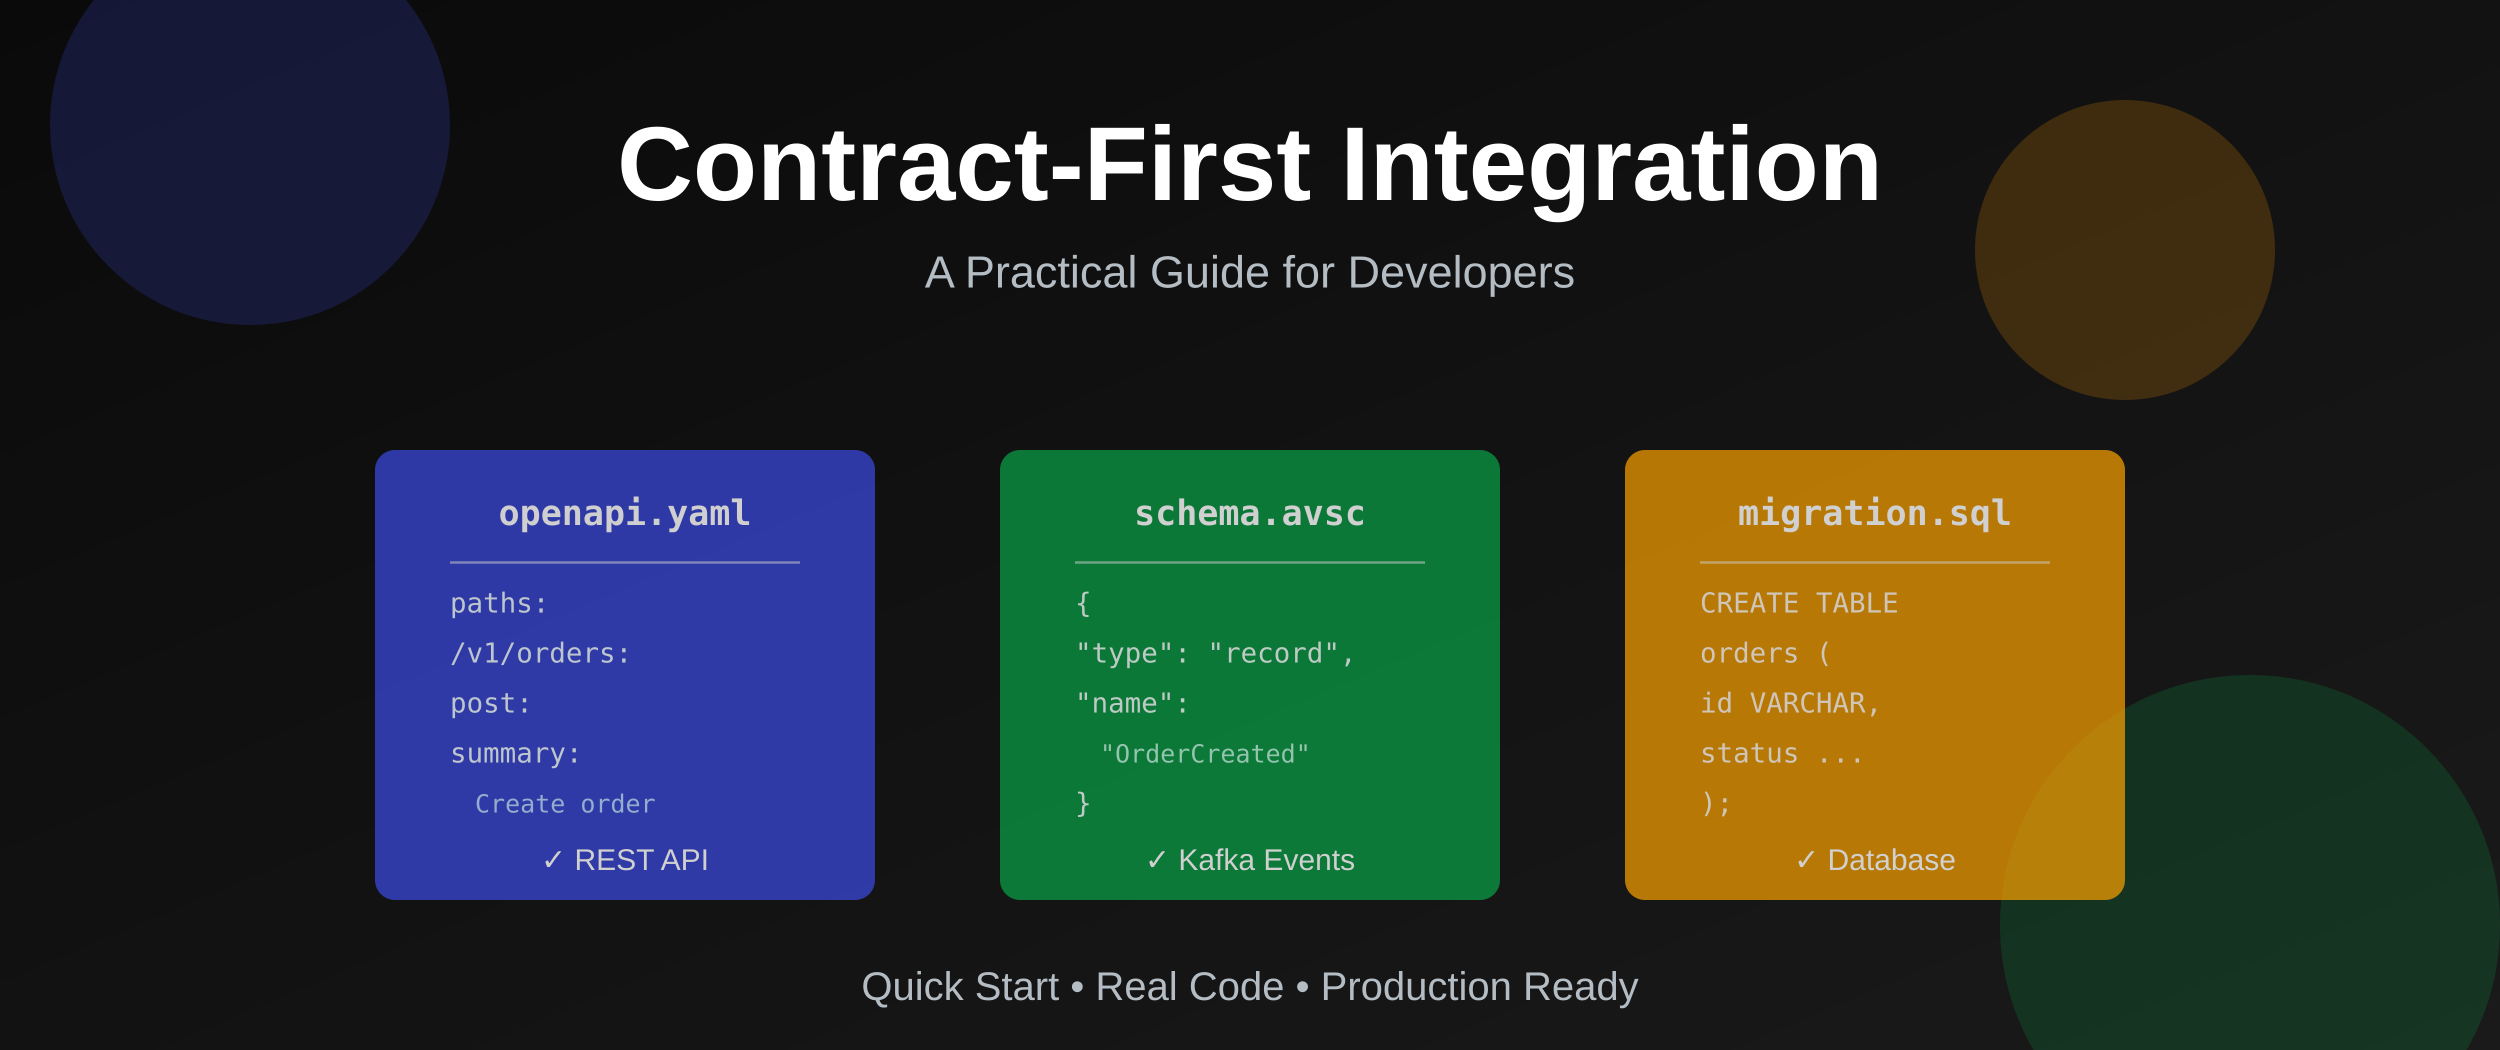
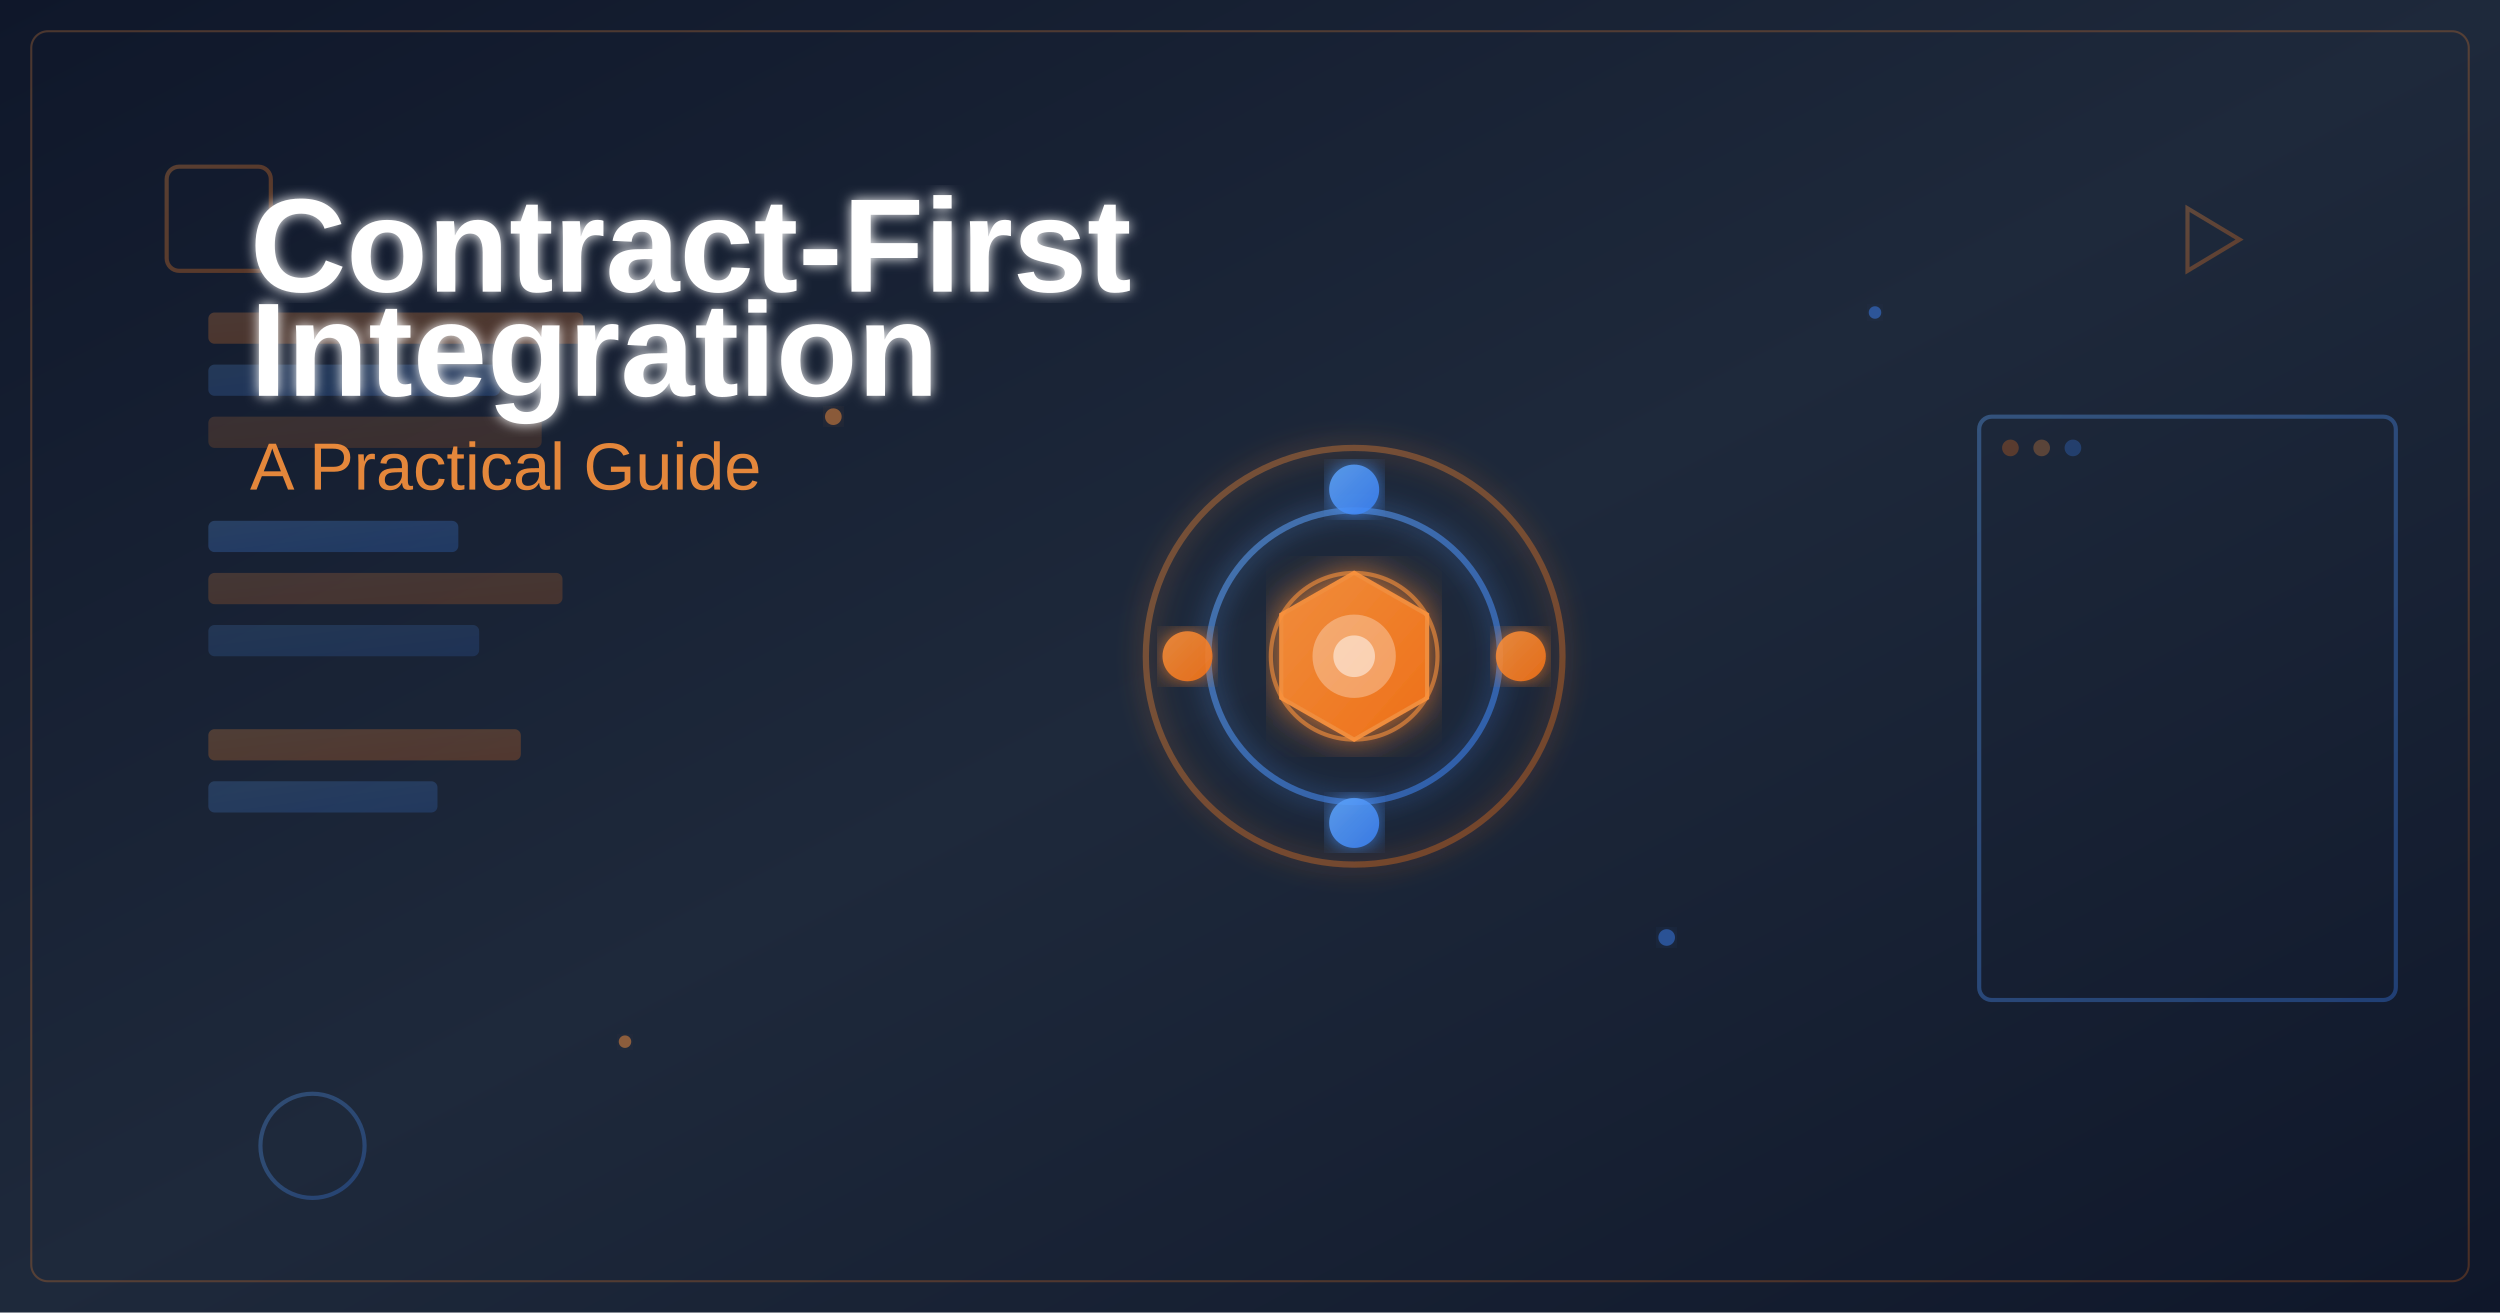
- <svg xmlns="http://www.w3.org/2000/svg" width="1000" height="420">
+ <svg xmlns="http://www.w3.org/2000/svg" width="1200" height="630" viewBox="0 0 1200 630">
  <defs>
    <linearGradient id="devtoBg" x1="0%" y1="0%" x2="100%" y2="100%">
-       <stop offset="0%" style="stop-color:#0a0a0a;stop-opacity:1" />
-       <stop offset="100%" style="stop-color:#1a1a1a;stop-opacity:1" />
+       <stop offset="0%" style="stop-color:#0f172a;stop-opacity:1" />
+       <stop offset="50%" style="stop-color:#1e293b;stop-opacity:1" />
+       <stop offset="100%" style="stop-color:#0f172a;stop-opacity:1" />
    </linearGradient>
+     <linearGradient id="orangeGrad" x1="0%" y1="0%" x2="100%" y2="100%">
+       <stop offset="0%" style="stop-color:#fb923c;stop-opacity:1" />
+       <stop offset="100%" style="stop-color:#f97316;stop-opacity:1" />
+     </linearGradient>
+     <linearGradient id="blueGrad" x1="0%" y1="0%" x2="100%" y2="100%">
+       <stop offset="0%" style="stop-color:#60a5fa;stop-opacity:1" />
+       <stop offset="100%" style="stop-color:#3b82f6;stop-opacity:1" />
+     </linearGradient>
+     <filter id="devtoGlow">
+       <feGaussianBlur stdDeviation="6" result="coloredBlur" />
+       <feMerge>
+         <feMergeNode in="coloredBlur" />
+         <feMergeNode in="SourceGraphic" />
+       </feMerge>
+     </filter>
+     <filter id="strongDevtoGlow">
+       <feGaussianBlur stdDeviation="10" result="coloredBlur" />
+       <feMerge>
+         <feMergeNode in="coloredBlur" />
+         <feMergeNode in="SourceGraphic" />
+       </feMerge>
+     </filter>
  </defs>
-   <rect width="1000" height="420" fill="url(#devtoBg)" />
-   <circle cx="100" cy="50" r="80" fill="#3b49df" opacity="0.2" />
-   <circle cx="900" cy="370" r="100" fill="#08a045" opacity="0.2" />
-   <circle cx="850" cy="100" r="60" fill="#f58f00" opacity="0.2" />
-   <text x="500" y="80" text-anchor="middle" font-family="Arial, sans-serif" font-size="42" font-weight="bold" fill="#ffffff">Contract-First Integration</text>
-   <text x="500" y="115" text-anchor="middle" font-family="Arial, sans-serif" font-size="18" fill="#b5bdc4">A Practical Guide for Developers</text>
-   <g opacity="0.8">
-     <rect x="150" y="180" width="200" height="180" rx="8" fill="#3b49df" opacity="0.9" />
-     <text x="250" y="210" text-anchor="middle" font-family="Monaco, monospace" font-size="14" font-weight="bold" fill="#ffffff">openapi.yaml</text>
-     <line x1="180" y1="225" x2="320" y2="225" stroke="#ffffff" stroke-width="1" opacity="0.5" />
-     <text x="180" y="245" font-family="Monaco, monospace" font-size="11" fill="#e8f4fd">paths:</text>
-     <text x="180" y="265" font-family="Monaco, monospace" font-size="11" fill="#e8f4fd">  /v1/orders:</text>
-     <text x="180" y="285" font-family="Monaco, monospace" font-size="11" fill="#e8f4fd">    post:</text>
-     <text x="180" y="305" font-family="Monaco, monospace" font-size="11" fill="#e8f4fd">      summary:</text>
-     <text x="190" y="325" font-family="Monaco, monospace" font-size="10" fill="#b3d4fc">      Create order</text>
-     <text x="250" y="348" text-anchor="middle" font-family="Arial, sans-serif" font-size="12" fill="#ffffff">✓ REST API</text>
+   <rect width="1200" height="630" fill="url(#devtoBg)" />
+   <g transform="translate(100, 150)" opacity="0.4">
+     <rect x="0" y="0" width="180" height="15" rx="3" fill="url(#orangeGrad)" opacity="0.6" />
+     <rect x="0" y="25" width="140" height="15" rx="3" fill="url(#blueGrad)" opacity="0.5" />
+     <rect x="0" y="50" width="160" height="15" rx="3" fill="url(#orangeGrad)" opacity="0.4" />
+     <rect x="0" y="100" width="120" height="15" rx="3" fill="url(#blueGrad)" opacity="0.6" />
+     <rect x="0" y="125" width="170" height="15" rx="3" fill="url(#orangeGrad)" opacity="0.5" />
+     <rect x="0" y="150" width="130" height="15" rx="3" fill="url(#blueGrad)" opacity="0.4" />
+     <rect x="0" y="200" width="150" height="15" rx="3" fill="url(#orangeGrad)" opacity="0.6" />
+     <rect x="0" y="225" width="110" height="15" rx="3" fill="url(#blueGrad)" opacity="0.5" />
  </g>
-   <g opacity="0.8">
-     <rect x="400" y="180" width="200" height="180" rx="8" fill="#08a045" opacity="0.9" />
-     <text x="500" y="210" text-anchor="middle" font-family="Monaco, monospace" font-size="14" font-weight="bold" fill="#ffffff">schema.avsc</text>
-     <line x1="430" y1="225" x2="570" y2="225" stroke="#ffffff" stroke-width="1" opacity="0.5" />
-     <text x="430" y="245" font-family="Monaco, monospace" font-size="11" fill="#e8f9f1">{</text>
-     <text x="430" y="265" font-family="Monaco, monospace" font-size="11" fill="#e8f9f1">  "type": "record",</text>
-     <text x="430" y="285" font-family="Monaco, monospace" font-size="11" fill="#e8f9f1">  "name":</text>
-     <text x="440" y="305" font-family="Monaco, monospace" font-size="10" fill="#b3f0d4">    "OrderCreated"</text>
-     <text x="430" y="325" font-family="Monaco, monospace" font-size="11" fill="#e8f9f1">}</text>
-     <text x="500" y="348" text-anchor="middle" font-family="Arial, sans-serif" font-size="12" fill="#ffffff">✓ Kafka Events</text>
+   <g transform="translate(650, 315)">
+     <circle cx="0" cy="0" r="100" fill="none" stroke="url(#orangeGrad)" stroke-width="3" opacity="0.4" filter="url(#devtoGlow)">
+       <animateTransform attributeName="transform" type="rotate" from="0 0 0" to="360 0 0" dur="20s" repeatCount="indefinite" />
+     </circle>
+     <circle cx="0" cy="0" r="70" fill="none" stroke="url(#blueGrad)" stroke-width="3" opacity="0.6" filter="url(#devtoGlow)">
+       <animateTransform attributeName="transform" type="rotate" from="360 0 0" to="0 0 0" dur="15s" repeatCount="indefinite" />
+     </circle>
+     <polygon points="0,-40 35,-20 35,20 0,40 -35,20 -35,-20" fill="url(#orangeGrad)" stroke="#fb923c" stroke-width="2" filter="url(#strongDevtoGlow)" opacity="0.95" />
+     <circle cx="0" cy="0" r="20" fill="#ffffff" opacity="0.3" />
+     <circle cx="0" cy="0" r="10" fill="#ffffff" opacity="0.5" />
+     <circle cx="0" cy="-80" r="12" fill="url(#blueGrad)" filter="url(#devtoGlow)" opacity="0.9" />
+     <line x1="0" y1="-40" x2="0" y2="-68" stroke="url(#blueGrad)" stroke-width="2" opacity="0.5" />
+     <circle cx="80" cy="0" r="12" fill="url(#orangeGrad)" filter="url(#devtoGlow)" opacity="0.9" />
+     <line x1="35" y1="0" x2="68" y2="0" stroke="url(#orangeGrad)" stroke-width="2" opacity="0.5" />
+     <circle cx="0" cy="80" r="12" fill="url(#blueGrad)" filter="url(#devtoGlow)" opacity="0.9" />
+     <line x1="0" y1="40" x2="0" y2="68" stroke="url(#blueGrad)" stroke-width="2" opacity="0.5" />
+     <circle cx="-80" cy="0" r="12" fill="url(#orangeGrad)" filter="url(#devtoGlow)" opacity="0.9" />
+     <line x1="-35" y1="0" x2="-68" y2="0" stroke="url(#orangeGrad)" stroke-width="2" opacity="0.5" />
+     <circle cx="0" cy="0" r="40" fill="none" stroke="#fb923c" stroke-width="2" opacity="0.6">
+       <animate attributeName="r" values="40;60;40" dur="3s" repeatCount="indefinite" />
+       <animate attributeName="opacity" values="0.6;0;0.6" dur="3s" repeatCount="indefinite" />
+     </circle>
  </g>
-   <g opacity="0.8">
-     <rect x="650" y="180" width="200" height="180" rx="8" fill="#f59f00" opacity="0.9" />
-     <text x="750" y="210" text-anchor="middle" font-family="Monaco, monospace" font-size="14" font-weight="bold" fill="#ffffff">migration.sql</text>
-     <line x1="680" y1="225" x2="820" y2="225" stroke="#ffffff" stroke-width="1" opacity="0.5" />
-     <text x="680" y="245" font-family="Monaco, monospace" font-size="11" fill="#fef3e2">CREATE TABLE</text>
-     <text x="680" y="265" font-family="Monaco, monospace" font-size="11" fill="#fef3e2">  orders (</text>
-     <text x="680" y="285" font-family="Monaco, monospace" font-size="11" fill="#fef3e2">    id VARCHAR,</text>
-     <text x="680" y="305" font-family="Monaco, monospace" font-size="11" fill="#fef3e2">    status ...</text>
-     <text x="680" y="325" font-family="Monaco, monospace" font-size="11" fill="#fef3e2">  );</text>
-     <text x="750" y="348" text-anchor="middle" font-family="Arial, sans-serif" font-size="12" fill="#ffffff">✓ Database</text>
+   <g transform="translate(950, 200)" opacity="0.35">
+     <rect x="0" y="0" width="200" height="280" rx="6" fill="none" stroke="url(#blueGrad)" stroke-width="2" />
+     <circle cx="15" cy="15" r="4" fill="#f97316" opacity="0.8" />
+     <circle cx="30" cy="15" r="4" fill="#fb923c" opacity="0.8" />
+     <circle cx="45" cy="15" r="4" fill="#3b82f6" opacity="0.8" />
+     <line x1="15" y1="50" x2="120" y2="50" stroke="url(#orangeGrad)" stroke-width="3" />
+     <line x1="15" y1="70" x2="90" y2="70" stroke="url(#blueGrad)" stroke-width="3" />
+     <line x1="15" y1="90" x2="140" y2="90" stroke="url(#orangeGrad)" stroke-width="3" />
+     <line x1="30" y1="110" x2="110" y2="110" stroke="url(#blueGrad)" stroke-width="2.5" />
+     <line x1="30" y1="130" x2="100" y2="130" stroke="url(#orangeGrad)" stroke-width="2.5" />
+     <line x1="15" y1="170" x2="130" y2="170" stroke="url(#blueGrad)" stroke-width="3" />
+     <line x1="15" y1="190" x2="95" y2="190" stroke="url(#orangeGrad)" stroke-width="3" />
+     <line x1="30" y1="210" x2="120" y2="210" stroke="url(#blueGrad)" stroke-width="2.5" />
  </g>
-   <text x="500" y="400" text-anchor="middle" font-family="Arial, sans-serif" font-size="16" fill="#b5bdc4">Quick Start • Real Code • Production Ready</text>
+   <g opacity="0.3">
+     <rect x="80" y="80" width="50" height="50" rx="6" fill="none" stroke="url(#orangeGrad)" stroke-width="2">
+       <animateTransform attributeName="transform" type="rotate" from="0 105 105" to="360 105 105" dur="25s" repeatCount="indefinite" />
+     </rect>
+     <circle cx="150" cy="550" r="25" fill="none" stroke="url(#blueGrad)" stroke-width="2">
+       <animate attributeName="opacity" values="0.3;0.6;0.3" dur="4s" repeatCount="indefinite" />
+     </circle>
+     <polygon points="0,0 25,15 0,30" transform="translate(1050, 100)" fill="none" stroke="url(#orangeGrad)" stroke-width="2">
+       <animateTransform attributeName="transform" type="rotate" from="0 1062.5 115" to="360 1062.5 115" dur="18s" repeatCount="indefinite" />
+     </polygon>
+   </g>
+   <g opacity="0.5">
+     <circle cx="400" cy="200" r="4" fill="#fb923c" filter="url(#devtoGlow)">
+       <animate attributeName="cy" values="200;170;200" dur="4s" repeatCount="indefinite" />
+       <animate attributeName="opacity" values="0.5;1;0.5" dur="4s" repeatCount="indefinite" />
+     </circle>
+     <circle cx="800" cy="450" r="4" fill="#3b82f6" filter="url(#devtoGlow)">
+       <animate attributeName="cy" values="450;420;450" dur="5s" repeatCount="indefinite" />
+       <animate attributeName="opacity" values="0.5;1;0.5" dur="5s" repeatCount="indefinite" />
+     </circle>
+     <circle cx="300" cy="500" r="3" fill="#fb923c" filter="url(#devtoGlow)">
+       <animate attributeName="cx" values="300;330;300" dur="6s" repeatCount="indefinite" />
+       <animate attributeName="opacity" values="0.5;1;0.5" dur="6s" repeatCount="indefinite" />
+     </circle>
+     <circle cx="900" cy="150" r="3" fill="#3b82f6" filter="url(#devtoGlow)">
+       <animate attributeName="cx" values="900;870;900" dur="5.5s" repeatCount="indefinite" />
+       <animate attributeName="opacity" values="0.5;1;0.5" dur="5.5s" repeatCount="indefinite" />
+     </circle>
+   </g>
+   <rect x="15" y="15" width="1170" height="600" fill="none" stroke="url(#orangeGrad)" stroke-width="1" rx="8" opacity="0.25" />
+   <defs>
+     <filter id="textGlow">
+       <feGaussianBlur stdDeviation="3" result="coloredBlur" />
+       <feMerge>
+         <feMergeNode in="coloredBlur" />
+         <feMergeNode in="SourceGraphic" />
+       </feMerge>
+     </filter>
+   </defs>
+   <text x="120" y="140" font-family="Arial, Helvetica, sans-serif" font-size="64" font-weight="bold" fill="#ffffff" filter="url(#textGlow)">
+     Contract-First
+   </text>
+   <text x="120" y="190" font-family="Arial, Helvetica, sans-serif" font-size="64" font-weight="bold" fill="#ffffff" filter="url(#textGlow)">
+     Integration
+   </text>
+   <text x="120" y="235" font-family="Arial, Helvetica, sans-serif" font-size="32" font-weight="400" fill="#fb923c" opacity="0.9">
+     A Practical Guide
+   </text>
</svg>
